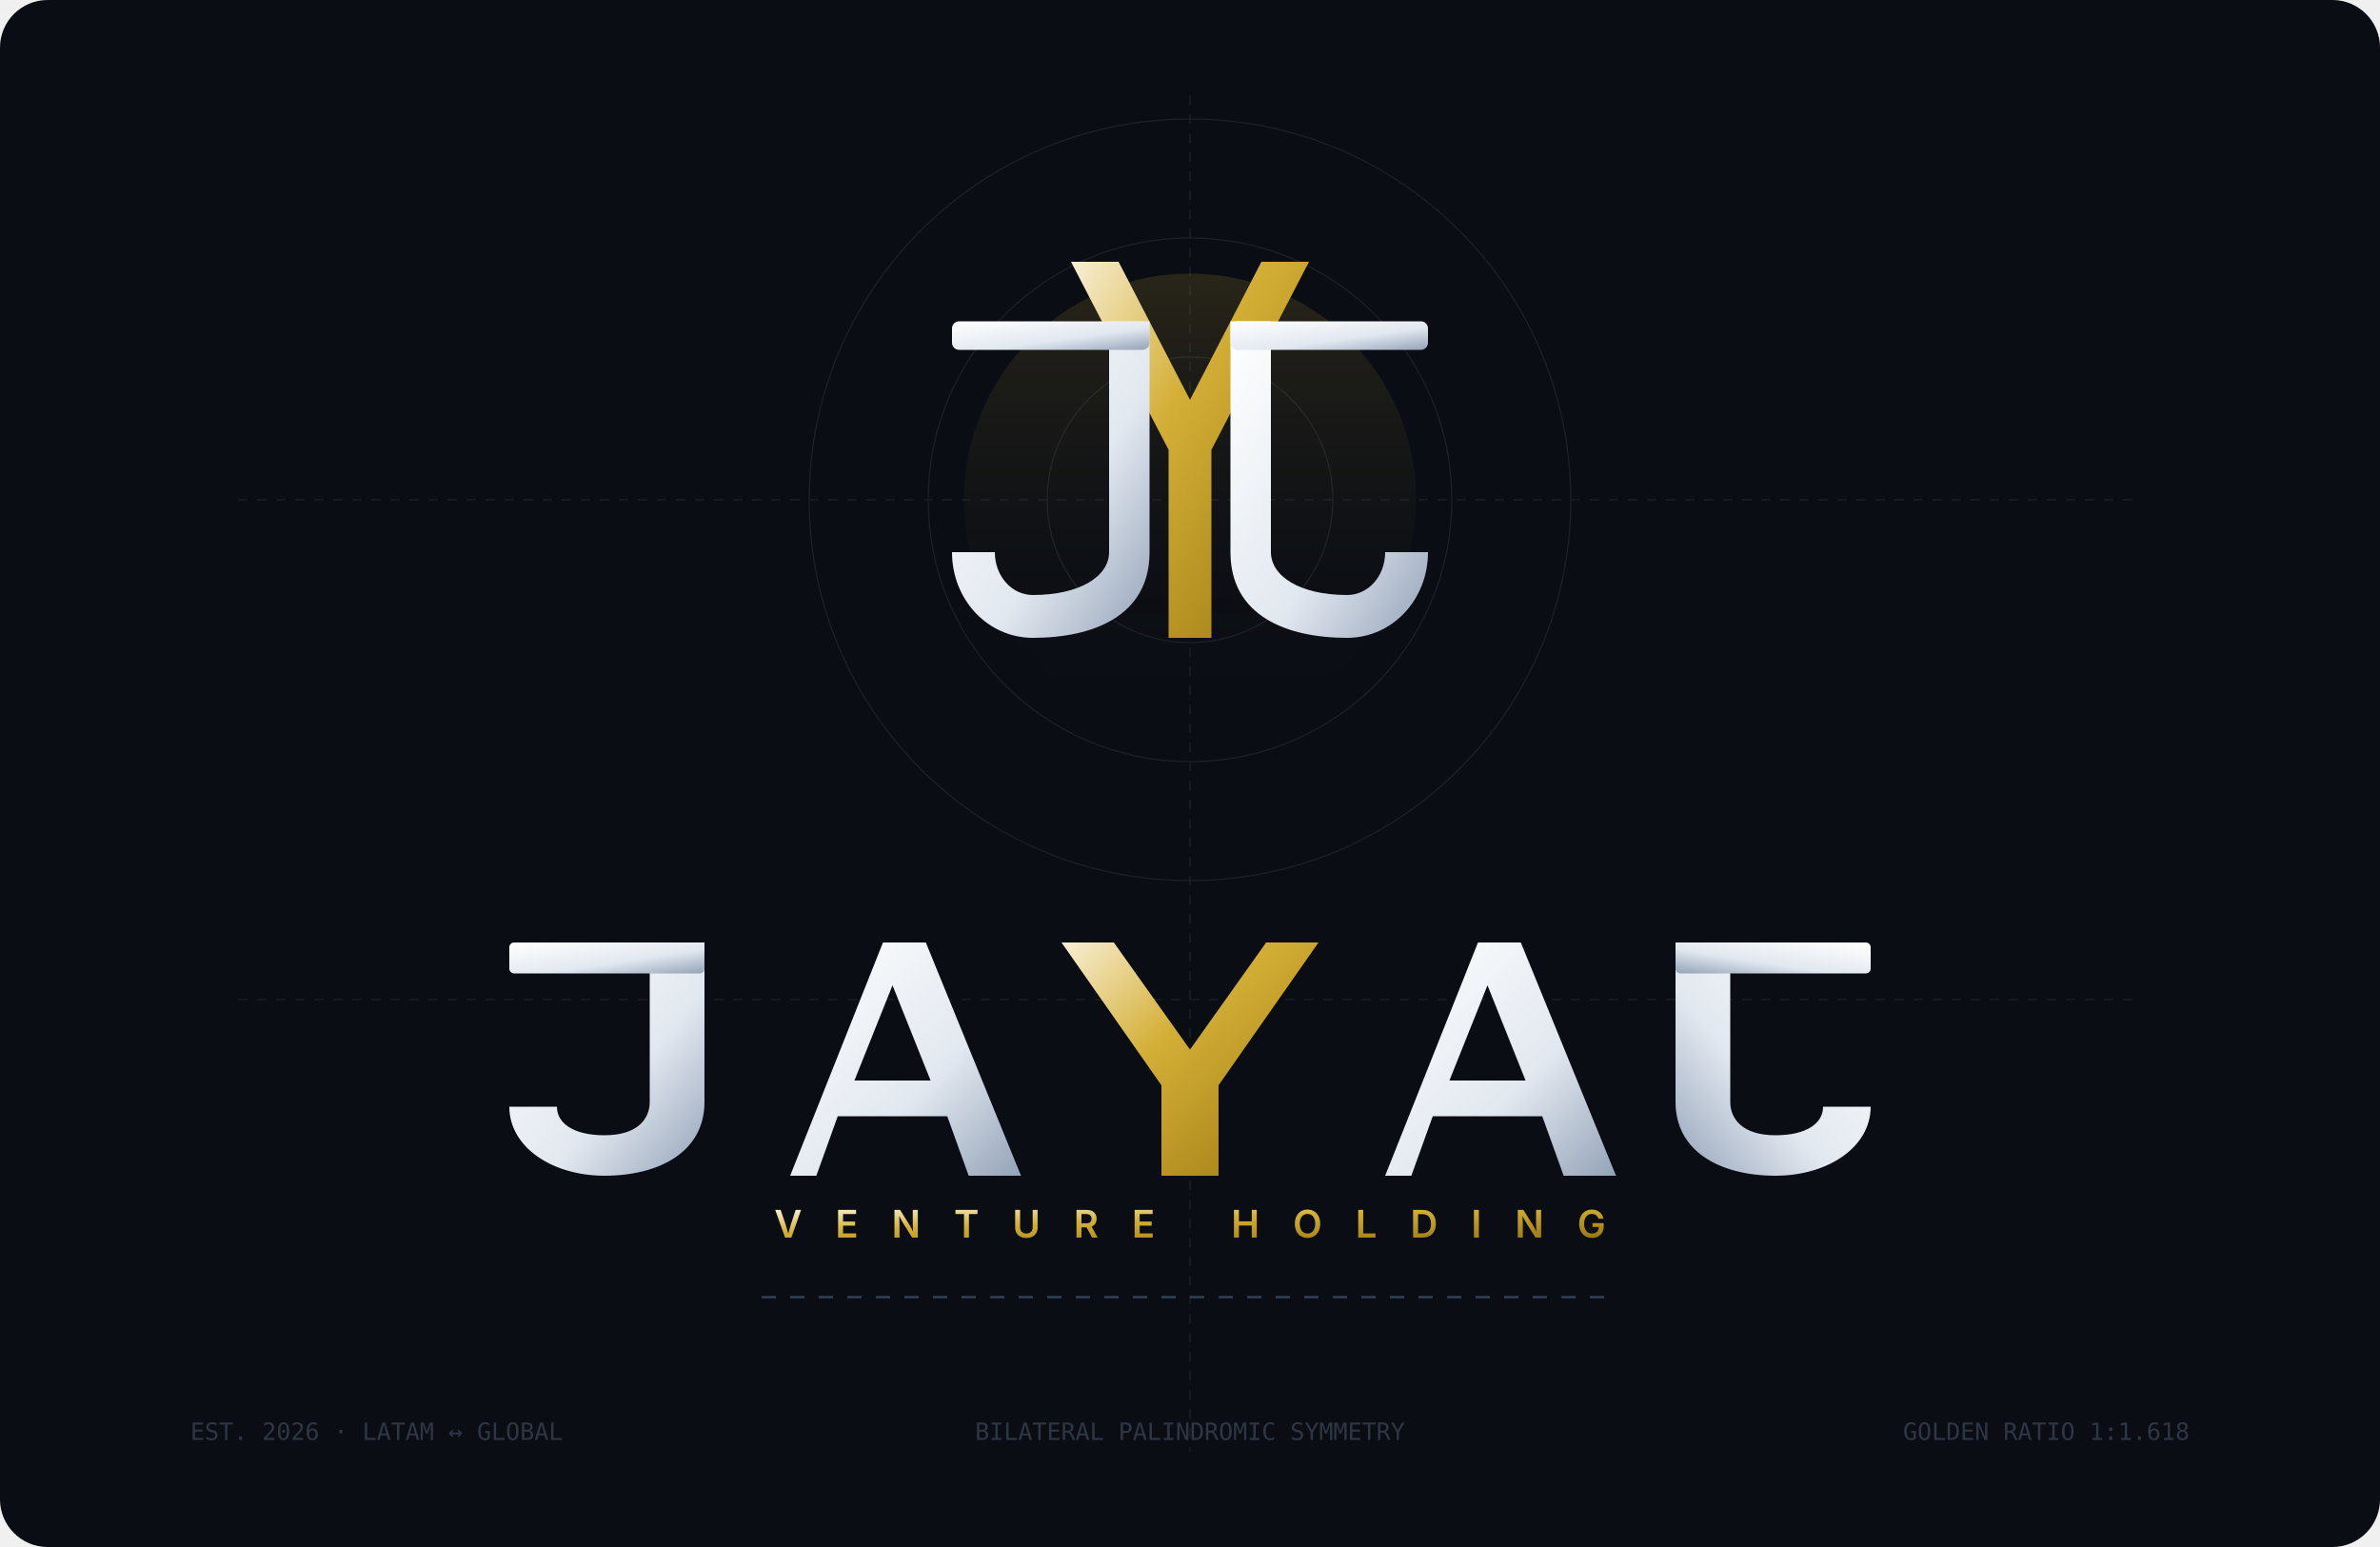
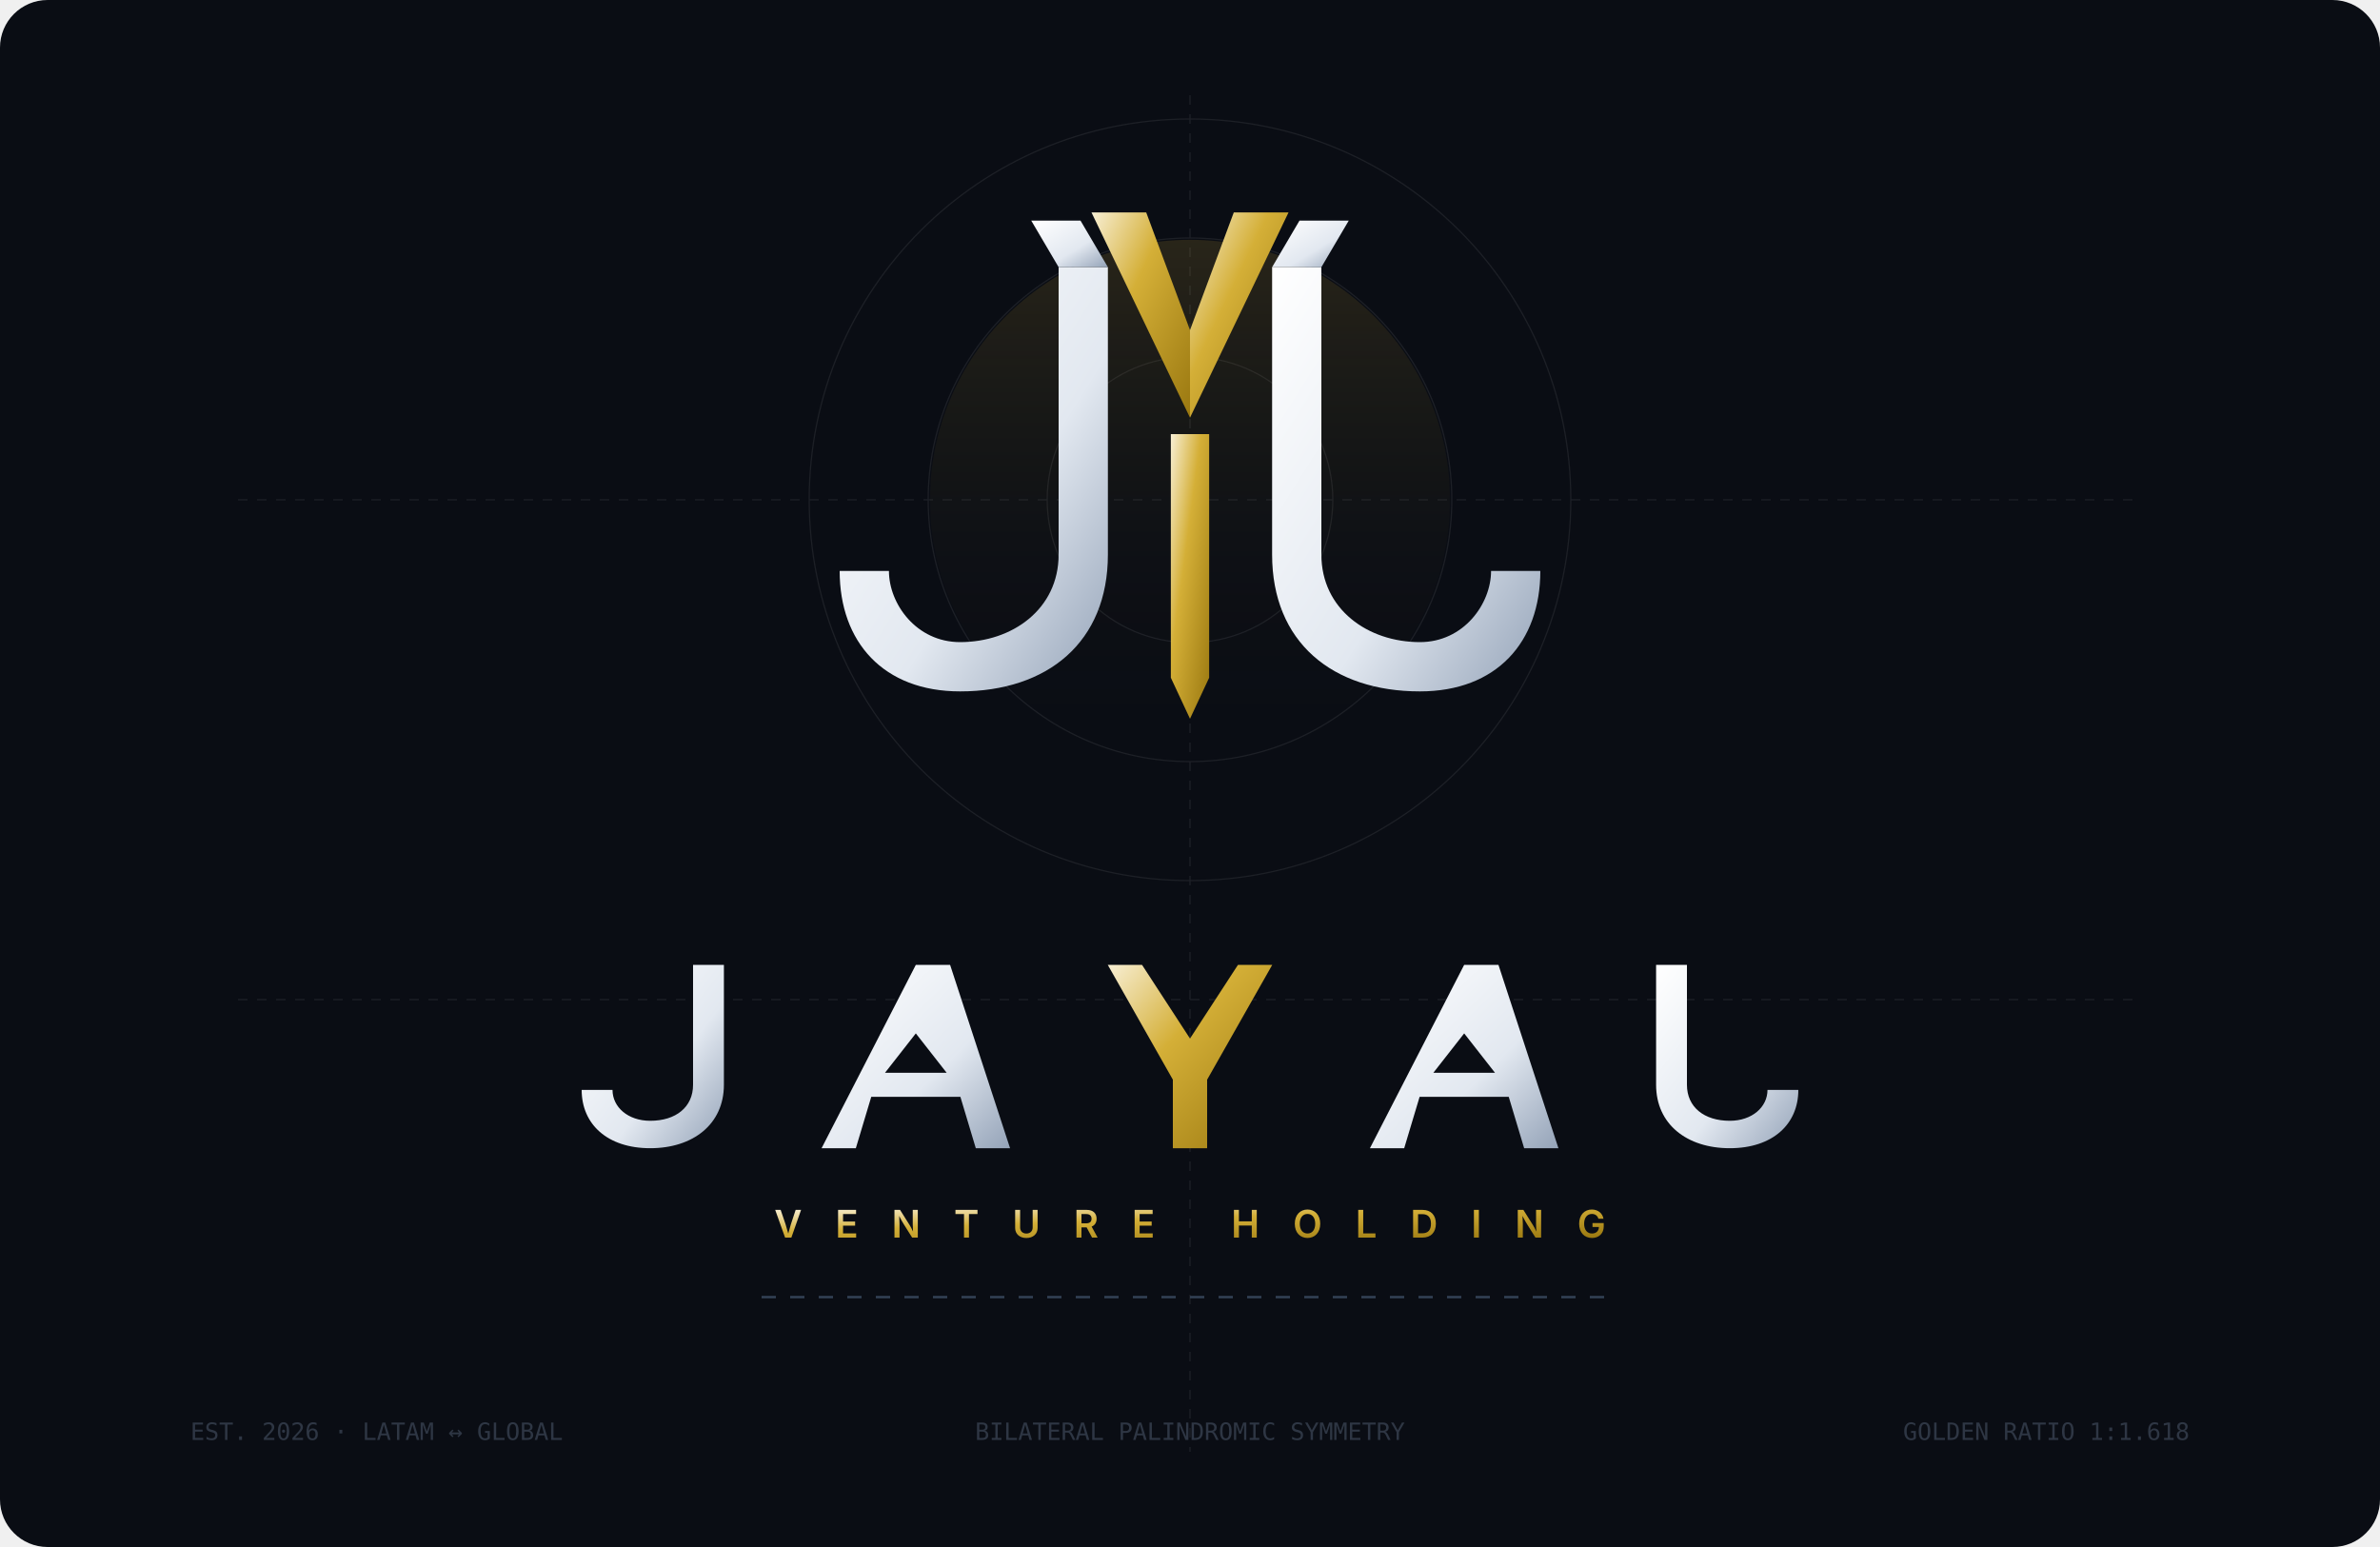
<svg xmlns="http://www.w3.org/2000/svg" viewBox="0 0 1000 650" width="100%" height="100%">
  <defs>
    <linearGradient id="jayajGold" x1="0%" y1="0%" x2="100%" y2="100%">
      <stop offset="0%" stop-color="#F8EFD4" />
      <stop offset="40%" stop-color="#D4AF37" />
      <stop offset="100%" stop-color="#9A7810" />
    </linearGradient>
    <linearGradient id="jayajPlatinum" x1="0%" y1="0%" x2="100%" y2="100%">
      <stop offset="0%" stop-color="#FFFFFF" />
      <stop offset="60%" stop-color="#E2E8F0" />
      <stop offset="100%" stop-color="#94A3B8" />
    </linearGradient>
    <linearGradient id="glowEffect" x1="0%" y1="0%" x2="0%" y2="100%">
      <stop offset="0%" stop-color="#D4AF37" stop-opacity="0.15" />
      <stop offset="100%" stop-color="#0A0D14" stop-opacity="0" />
    </linearGradient>
  </defs>
  <rect width="1000" height="650" fill="#0A0D14" rx="20" />
  <g opacity="0.08" stroke="#FFFFFF" stroke-width="0.5">
    <line x1="500" y1="40" x2="500" y2="610" stroke-dasharray="4 4" />
    <line x1="100" y1="210" x2="900" y2="210" stroke-dasharray="4 4" />
    <line x1="100" y1="420" x2="900" y2="420" stroke-dasharray="4 4" />
    <circle cx="500" cy="210" r="160" fill="none" />
    <circle cx="500" cy="210" r="110" fill="none" />
    <circle cx="500" cy="210" r="60" fill="none" />
  </g>
-   <g transform="translate(500, 210)">
+   <g transform="translate(500, 210) scale(1.15)">
    <circle cx="0" cy="0" r="95" fill="url(#glowEffect)" />
-     <path d="M -50,-100 L -9,-21 L -9,58 L 9,58 L 9,-21 L 50,-100 L 30,-100 L 0,-42 L -30,-100 Z" fill="url(#jayajGold)" />
-     <path d="M -34,-75 L -17,-75 L -17,22 C -17,49 -41,58 -66,58 C -85,58 -100,42 -100,22 L -82,22 C -82,32 -75,40 -66,40 C -46,40 -34,32 -34,22 Z" fill="url(#jayajPlatinum)" />
-     <rect x="-100" y="-75" width="83" height="12" rx="3" fill="url(#jayajPlatinum)" />
-     <path d="M 34,-75 L 17,-75 L 17,22 C 17,49 41,58 66,58 C 85,58 100,42 100,22 L 82,22 C 82,32 75,40 66,40 C 46,40 34,32 34,22 Z" fill="url(#jayajPlatinum)" />
-     <rect x="17" y="-75" width="83" height="12" rx="3" fill="url(#jayajPlatinum)" />
+     <path d="M 0,-30 L -36,-105 L -16,-105 L 0,-62 Z" fill="url(#jayajGold)" />
+     <path d="M 0,-30 L 36,-105 L 16,-105 L 0,-62 Z" fill="url(#jayajGold)" />
+     <path d="M -7,-24 L 7,-24 L 7,65 L 0,80 L -7,65 Z" fill="url(#jayajGold)" />
+     <path d="M -48,-85 L -30,-85 L -30,20 C -30,52 -52,70 -84,70 C -112,70 -128,52 -128,26 L -110,26 C -110,38 -100,52 -84,52 C -65,52 -48,40 -48,20 Z" fill="url(#jayajPlatinum)" />
+     <polygon points="-48,-85 -30,-85 -40,-102 -58,-102" fill="url(#jayajPlatinum)" />
+     <path d="M 48,-85 L 30,-85 L 30,20 C 30,52 52,70 84,70 C 112,70 128,52 128,26 L 110,26 C 110,38 100,52 84,52 C 65,52 48,40 48,20 Z" fill="url(#jayajPlatinum)" />
+     <polygon points="48,-85 30,-85 40,-102 58,-102" fill="url(#jayajPlatinum)" />
  </g>
-   <g transform="translate(500, 445)">
-     <g transform="translate(-250, 0)">
-       <path d="M 23,-49 L 46,-49 L 46,18 C 46,39 27,49 4,49 C -18,49 -36,37 -36,20 L -16,20 C -16,27 -9,32 4,32 C 18,32 23,25 23,18 Z" fill="url(#jayajPlatinum)" />
-       <rect x="-36" y="-49" width="82" height="13" rx="2" fill="url(#jayajPlatinum)" />
-     </g>
-     <g transform="translate(-125, 0)">
-       <path d="M -43,49 L -4,-49 L 14,-49 L 54,49 L 32,49 L 23,24 L -23,24 L -32,49 Z M -16,9 L 16,9 L 0,-31 Z" fill="url(#jayajPlatinum)" />
-     </g>
-     <g transform="translate(0, 0)">
-       <path d="M -32,-49 L 0,-4 L 32,-49 L 54,-49 L 12,11 L 12,49 L -12,49 L -12,11 L -54,-49 Z" fill="url(#jayajGold)" />
-     </g>
-     <g transform="translate(125, 0)">
-       <path d="M -43,49 L -4,-49 L 14,-49 L 54,49 L 32,49 L 23,24 L -23,24 L -32,49 Z M -16,9 L 16,9 L 0,-31 Z" fill="url(#jayajPlatinum)" />
-     </g>
-     <g transform="translate(250, 0) scale(-1, 1)">
-       <path d="M 23,-49 L 46,-49 L 46,18 C 46,39 27,49 4,49 C -18,49 -36,37 -36,20 L -16,20 C -16,27 -9,32 4,32 C 18,32 23,25 23,18 Z" fill="url(#jayajPlatinum)" />
-       <rect x="-36" y="-49" width="82" height="13" rx="2" fill="url(#jayajPlatinum)" />
-     </g>
+   <g transform="translate(500, 445) scale(0.72)">
+     <path d="M -290,-55 L -272,-55 L -272,15 C -272,38 -290,52 -315,52 C -340,52 -355,38 -355,18 L -337,18 C -337,28 -328,36 -315,36 C -300,36 -290,28 -290,15 Z" fill="url(#jayajPlatinum)" />
+     <path d="M -160,-55 L -140,-55 L -105,52 L -125,52 L -134,22 L -186,22 L -195,52 L -215,52 Z M -160,-15 L -178,8 L -142,8 Z" fill="url(#jayajPlatinum)" />
+     <path d="M -48,-55 L -10,12 L -10,52 L 10,52 L 10,12 L 48,-55 L 28,-55 L 0,-12 L -28,-55 Z" fill="url(#jayajGold)" />
+     <path d="M 160,-55 L 180,-55 L 215,52 L 195,52 L 186,22 L 134,22 L 125,52 L 105,52 Z M 160,-15 L 142,8 L 178,8 Z" fill="url(#jayajPlatinum)" />
+     <path d="M 290,-55 L 272,-55 L 272,15 C 272,38 290,52 315,52 C 340,52 355,38 355,18 L 337,18 C 337,28 328,36 315,36 C 300,36 290,28 290,15 Z" fill="url(#jayajPlatinum)" />
  </g>
  <text x="500" y="520" text-anchor="middle" font-family="'JetBrains Mono', 'SF Pro Text', monospace" font-size="16" font-weight="600" letter-spacing="14" fill="url(#jayajGold)">
    VENTURE HOLDING
  </text>
  <g opacity="0.4" font-family="'JetBrains Mono', monospace" font-size="10" fill="#64748B">
    <text x="80" y="605">EST. 2026 · LATAM ↔ GLOBAL</text>
    <text x="500" y="605" text-anchor="middle">BILATERAL PALINDROMIC SYMMETRY</text>
    <text x="920" y="605" text-anchor="end">GOLDEN RATIO 1:1.618</text>
  </g>
  <line x1="320" y1="545" x2="680" y2="545" stroke="#334155" stroke-width="1" stroke-dasharray="6 6" />
</svg>
